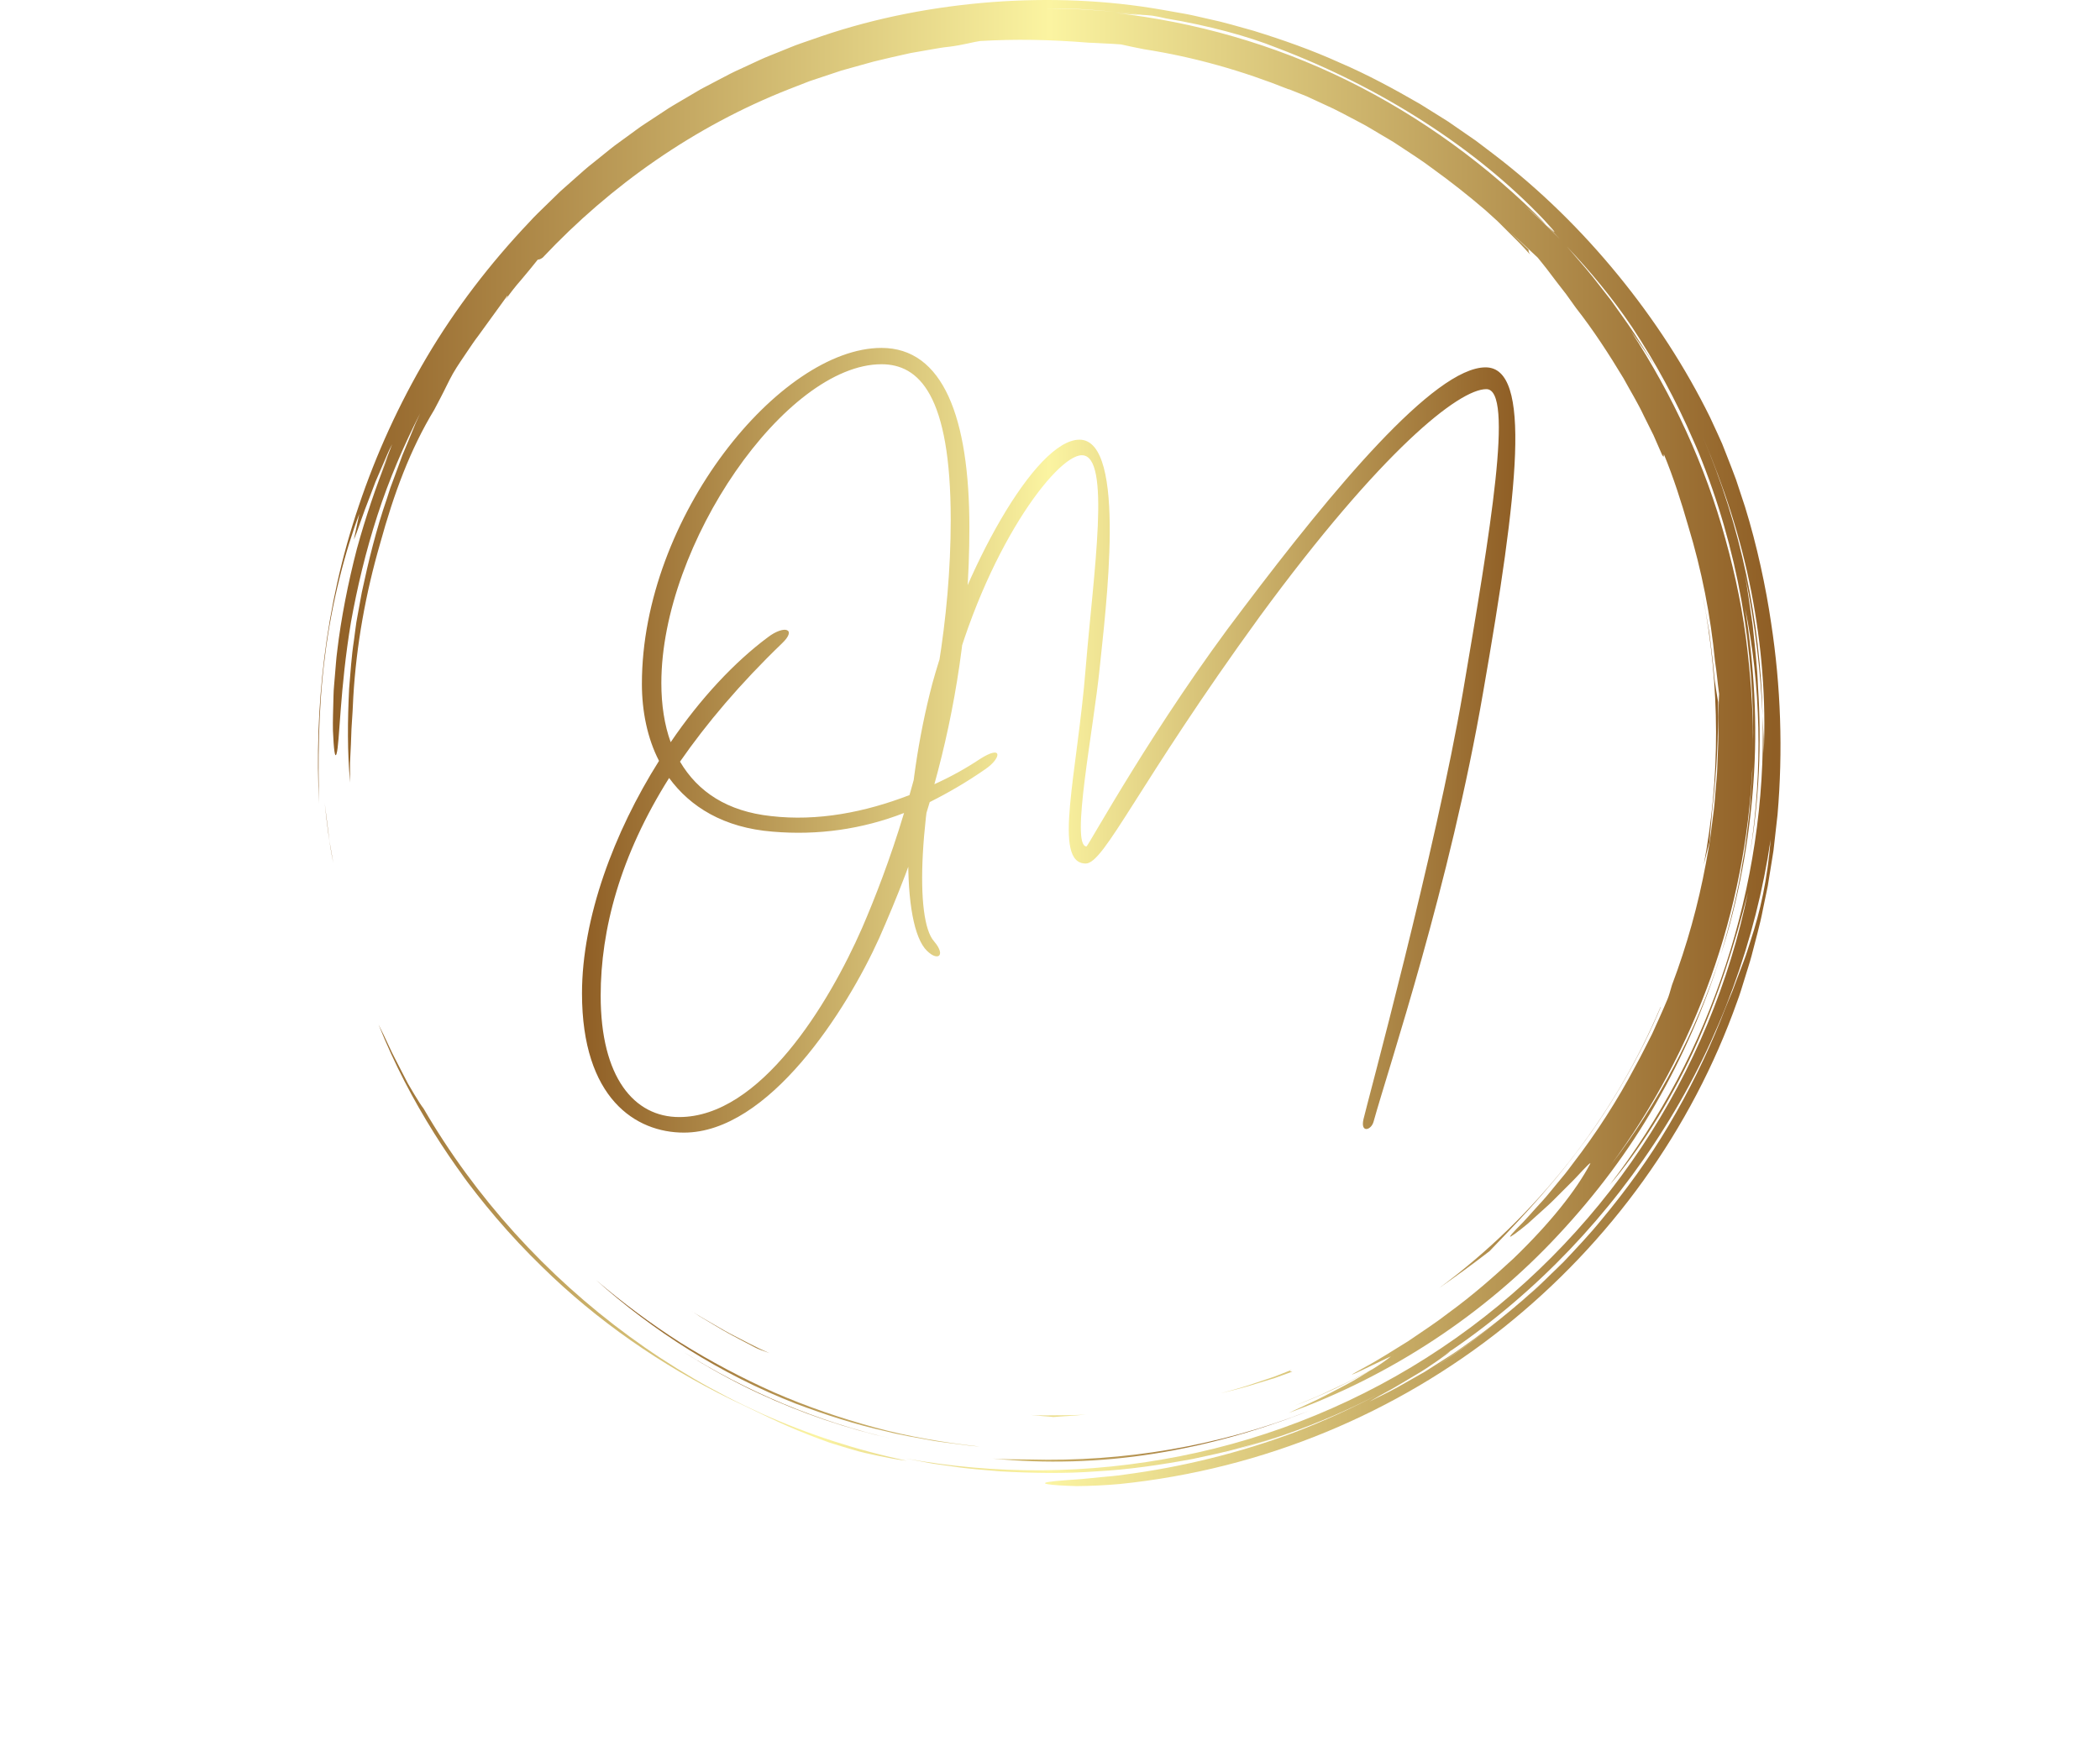
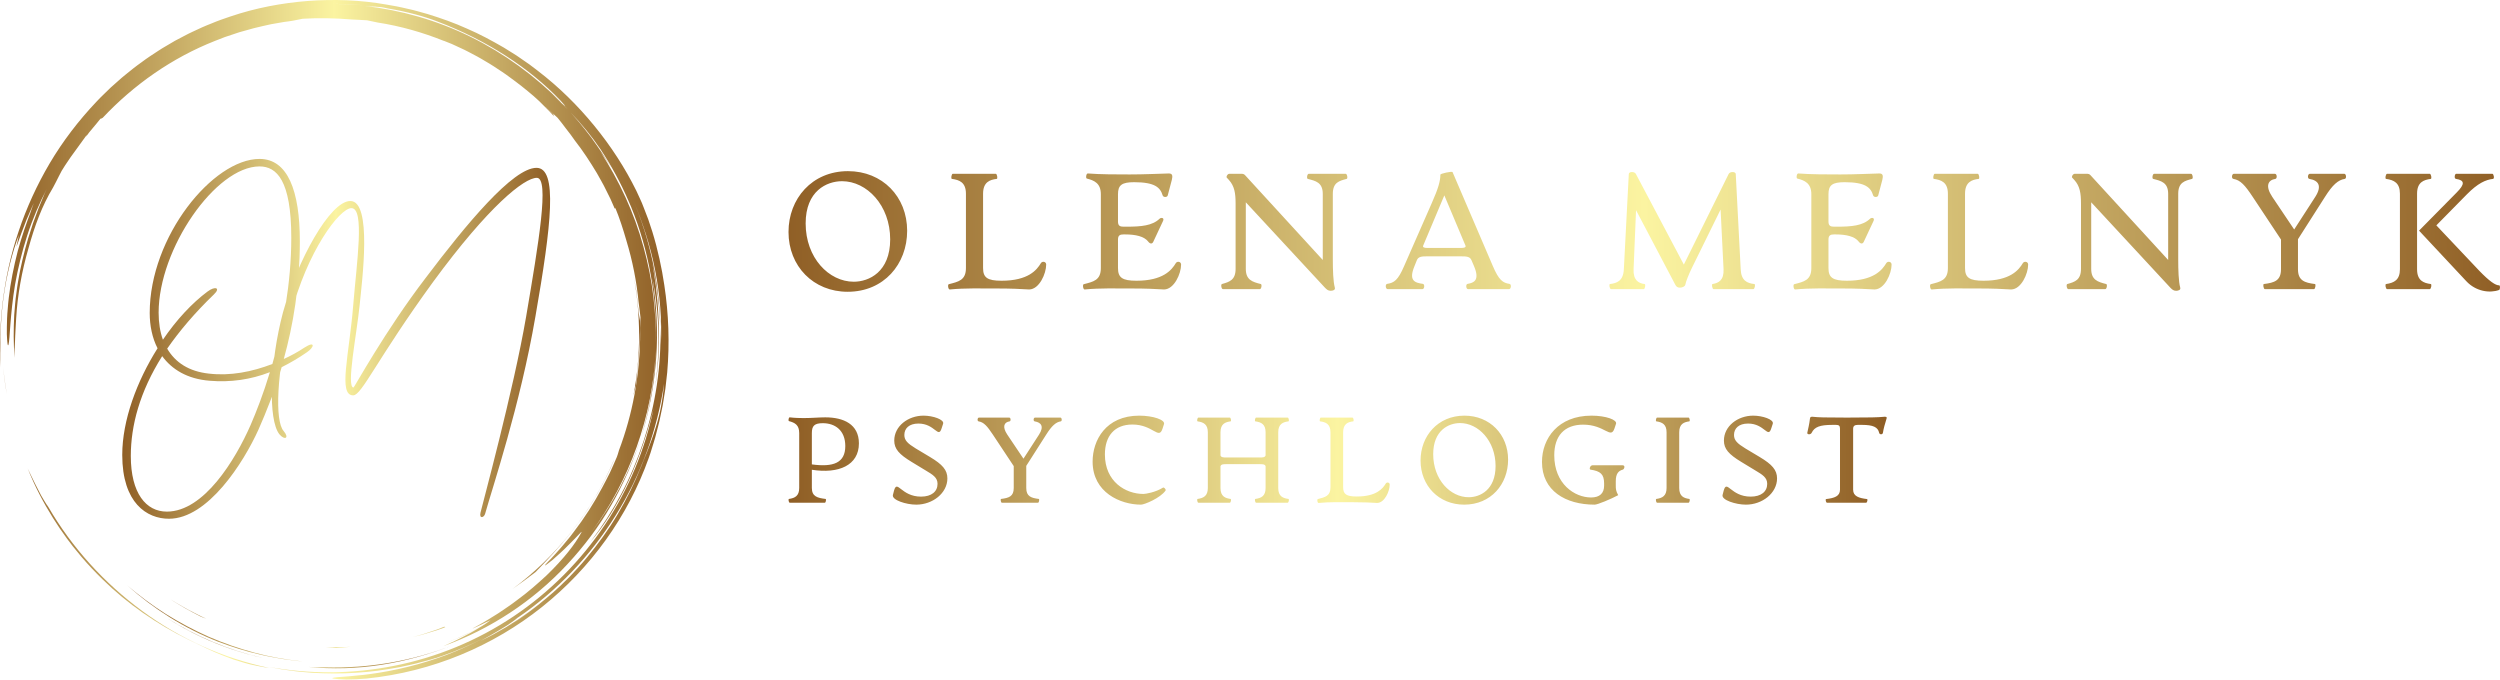
- <svg xmlns="http://www.w3.org/2000/svg" width="168.117" height="140.578" viewBox="0 0 350 292.668" class="css-1j8o68f">
-   <defs id="SvgjsDefs1025">
-     <linearGradient id="SvgjsLinearGradient1032">
-       <stop id="SvgjsStop1033" stop-color="#8f5e25" offset="0" />
-       <stop id="SvgjsStop1034" stop-color="#fbf4a1" offset="0.5" />
-       <stop id="SvgjsStop1035" stop-color="#8f5e25" offset="1" />
+ <svg xmlns="http://www.w3.org/2000/svg" width="222" height="60.341" viewBox="0 0 409 111.169" class="css-1j8o68f">
+   <defs id="SvgjsDefs5679">
+     <linearGradient id="SvgjsLinearGradient5688">
+       <stop id="SvgjsStop5689" stop-color="#8f5e25" offset="0" />
+       <stop id="SvgjsStop5690" stop-color="#fbf4a1" offset="0.5" />
+       <stop id="SvgjsStop5691" stop-color="#8f5e25" offset="1" />
    </linearGradient>
-     <linearGradient id="SvgjsLinearGradient1036">
-       <stop id="SvgjsStop1037" stop-color="#8f5e25" offset="0" />
-       <stop id="SvgjsStop1038" stop-color="#fbf4a1" offset="0.5" />
-       <stop id="SvgjsStop1039" stop-color="#8f5e25" offset="1" />
+     <linearGradient id="SvgjsLinearGradient5692">
+       <stop id="SvgjsStop5693" stop-color="#8f5e25" offset="0" />
+       <stop id="SvgjsStop5694" stop-color="#fbf4a1" offset="0.5" />
+       <stop id="SvgjsStop5695" stop-color="#8f5e25" offset="1" />
    </linearGradient>
-     <linearGradient id="SvgjsLinearGradient1040">
-       <stop id="SvgjsStop1041" stop-color="#8f5e25" offset="0" />
-       <stop id="SvgjsStop1042" stop-color="#fbf4a1" offset="0.5" />
-       <stop id="SvgjsStop1043" stop-color="#8f5e25" offset="1" />
+     <linearGradient id="SvgjsLinearGradient5696">
+       <stop id="SvgjsStop5697" stop-color="#8f5e25" offset="0" />
+       <stop id="SvgjsStop5698" stop-color="#fbf4a1" offset="0.5" />
+       <stop id="SvgjsStop5699" stop-color="#8f5e25" offset="1" />
+     </linearGradient>
+     <linearGradient id="SvgjsLinearGradient5700">
+       <stop id="SvgjsStop5701" stop-color="#8f5e25" offset="0" />
+       <stop id="SvgjsStop5702" stop-color="#fbf4a1" offset="0.5" />
+       <stop id="SvgjsStop5703" stop-color="#8f5e25" offset="1" />
    </linearGradient>
  </defs>
-   <g id="SvgjsG1026" featurekey="symbolGroupContainer" transform="matrix(1.310284,0,0,1.310284,53.00046,0.0002260186)" fill="url(#SvgjsLinearGradient1032)">
+   <g id="SvgjsG5680" featurekey="symbolGroupContainer" transform="matrix(0.5879482,0,0,0.5879482,0.0002055006,0.0001014186)" fill="url(#SvgjsLinearGradient5688)">
    <path d="M17.914 148.907zM22.657 154.94a90.586 90.586 0 0 0 5.861 6.251c6.914 6.805 15.159 12.525 24.004 16.851 3.259 1.526 6.265 3.107 9.787 4.468.88.338 1.779.7 2.724 1.026.953.302 1.941.604 2.974.903 1.027.321 2.122.549 3.267.786 1.146.23 2.336.493 3.614.624a91.24 91.24 0 0 1-18.434-5.99 93.833 93.833 0 0 1-16.873-9.842c-10.548-7.727-19.57-17.648-26.16-28.989-.272-.339-.685-.985-1.18-1.808l-.796-1.348-.803-1.551c-.534-1.076-1.149-2.168-1.62-3.226a71.281 71.281 0 0 0-1.326-2.748c2.048 5.101 4.412 9.563 7.059 13.806a93.473 93.473 0 0 0 3.869 5.697c-.192-.259-.392-.511-.583-.771a95.012 95.012 0 0 0 4.6 5.841l.016.02zM18.039 149.078l-.125-.17.125.17zM1.335 106.042l-.483-3.875c.256 2.365.553 5.008 1.096 7.654l-.327-1.879a23.961 23.961 0 0 1-.286-1.9zM85.812 185.575c6.652.673 13.628.472 20.461-.609 6.837-1.077 13.524-2.987 19.741-5.449-11.45 4.503-23.602 6.506-35.49 6.171-1.591-.025-3.159 0-4.712-.113z" />
    <path d="M46.426 171.967l-.259-.165c.087.055.172.111.259.165zM46.167 171.802zM43.653 170.135zM56.077 177.284A83.837 83.837 0 0 0 73.2 183.1c-9.688-2.21-18.805-6.109-26.774-11.133 3.06 1.947 6.277 3.749 9.651 5.317zM177.002 107.094c.098-1.58.296-3.238.346-4.027.594-5.071.77-9.401.745-13.745-.11-.783-.425-2.25-.55-3.918-.153-1.672-.378-3.309-.568-4.924-.289-1.601-.538-3.186-.854-4.74 2.275 11.617 2.237 23.279.144 34.282a94.97 94.97 0 0 1 .737-2.928z" />
    <path d="M.887 83.482c.848-6.9 2.653-13.626 4.37-18.107l-.695 3.28c.429-.961 1.122-3.194 2.067-5.557l.682-1.802.753-1.747c.5-1.131.92-2.203 1.363-3.025-.303.771-.595 1.602-.947 2.436-.345.837-.732 1.687-1.101 2.542l1.514-3.409A111.863 111.863 0 0 0 4.954 69.8c-1.133 4.352-2.029 8.926-2.511 13.032-.14 1.024-.189 2.024-.28 2.978-.067.954-.183 1.864-.192 2.724-.042 1.719-.1 3.224-.071 4.428.105 2.409.25 3.61.459 2.939.411-1.333.403-8.188 1.837-16.767.767-4.276 1.868-8.966 3.362-13.561 1.483-4.599 3.427-9.058 5.44-12.992l-.592 1.292-.545 1.331-1.116 2.691-1.024 2.78-.521 1.402c-.153.476-.308.954-.461 1.434-1.32 3.807-2.307 7.816-3.167 11.857l-.559 3.052c-.205 1.014-.292 2.046-.444 3.067-.318 2.041-.434 4.097-.611 6.129-.199 4.074-.239 8.098.13 11.946-.015-.914-.03-1.726-.017-2.512l.115-2.355c.048-.809.039-1.667.115-2.65.07-.983.134-2.091.19-3.402.391-6.608 1.572-13.15 3.408-19.481 1.75-6.358 3.814-11.957 6.889-17.03l.801-1.526c.542-1.024.993-2.034 1.566-3.064.653-1.13 1.278-1.976 1.784-2.751.521-.767.963-1.441 1.469-2.095l3.682-5.082c.075-.009-.022.185-.2.473a28.962 28.962 0 0 1 1.959-2.49c.755-.875 1.488-1.803 2.109-2.569.146-.007.288-.011.623-.251 8.65-9.197 19.295-16.692 31.291-21.417l2.667-1.039 2.7-.899 1.343-.448 1.36-.38 2.71-.753c1.55-.373 3.12-.751 4.721-1.091l2.437-.426c.819-.141 1.642-.3 2.484-.378 1.674-.201 3.134-.625 3.921-.729 4.369-.249 8.73-.199 13.849.216.397.007 1.015.043 1.732.082.717.041 1.537.061 2.332.134.932.21 1.927.418 2.971.621 6.369.988 12.527 2.754 18.386 5.103l-.007-.028 2.244.894 2.29 1.058c1.571.684 3.11 1.559 4.7 2.383.798.407 1.554.904 2.338 1.354.77.474 1.576.894 2.32 1.412 1.508 1.002 3.037 1.961 4.446 3.032a99.912 99.912 0 0 1 6.6 5.198c.046.042.094.081.14.122l.042.038 1.457 1.322 1.394 1.391 1.395 1.392c.462.467.89.967 1.337 1.449-.216-.35-.208-.491-.2-.63-.689-.66-1.504-1.441-2.309-2.21 1.343 1.222 2.515 2.327 3.477 3.229.371.474.776.94 1.16 1.449l1.186 1.566 1.261 1.629 1.255 1.752c2.226 2.838 4.191 5.874 6.057 8.97.864 1.588 1.817 3.131 2.586 4.774l1.213 2.436 1.092 2.497c.314.533.192.022.231-.068 1.225 2.962 2.21 6.042 3.102 9.146a88.212 88.212 0 0 1 3.408 17.211c.225 1.378.321 2.772.52 4.153l-.123 2.924c-.001 1.103.057 2.206.01 3.311l-.128 3.326c-.016.75-.124 1.569-.187 2.459-.084.888-.128 1.846-.256 2.856l-.412 3.192c-.132 1.119-.387 2.269-.583 3.471a90.635 90.635 0 0 1-4.312 15.482c-.242.826-.427 1.486-.592 1.855-.627 1.501-1.296 2.954-1.942 4.385-.723 1.394-1.386 2.788-2.127 4.108a86.09 86.09 0 0 1-7.949 12.379c-.336.439-.649.885-.987 1.297l-.998 1.206c-.66.779-1.25 1.558-1.876 2.234-1.251 1.352-2.301 2.606-3.286 3.549-1.128 1.178-1.027 1.233-.246.665a35.07 35.07 0 0 0 1.608-1.262l2.122-1.914c.776-.677 1.519-1.441 2.235-2.161.708-.725 1.416-1.386 1.962-1.984 1.101-1.191 1.824-1.926 1.67-1.599-1.777 3.345-5.013 7.471-9.743 12.035-2.413 2.227-5.128 4.647-8.339 6.98-1.566 1.221-3.307 2.338-5.082 3.558-1.834 1.123-3.708 2.353-5.757 3.445-4.484 2.442 3.365-1.475 3.577-1.512a22.87 22.87 0 0 1-2.377 1.64c-1.478.786-2.943 1.597-4.474 2.273-.895.411-1.774.855-2.679 1.239l-2.729 1.122 1.444-.568c2.952-1.173 5.711-2.555 8.202-3.922-.936.566-1.96 1.221-3.082 1.812-1.203.622-2.448 1.302-3.697 1.909l-3.625 1.686c12.968-4.711 24.885-12.507 34.319-22.67 4.723-5.066 8.935-10.631 12.369-16.651a93.904 93.904 0 0 0 8.288-18.999c-3.154 9.93-8.071 19.052-13.981 26.765 10.744-14.507 17.15-32.293 17.999-50.636-.001 1.011-.101 2.018-.168 3.025-.083 1.007-.123 2.018-.241 3.022-.257 2.005-.441 4.021-.827 6.009-.624 4-1.636 7.931-2.782 11.815 2.262-7.021 3.613-14.424 4.145-21.869.554-7.451.092-14.947-1.057-22.211 1.974 9.622 2.301 20.524.619 31.298 1.182-6.949 1.482-14.112 1.028-21.214-.102-2.713-.422-5.407-.685-7.901-.377-2.476-.662-4.762-1.027-6.611 1.445 6.826 2.015 12.648 2.293 18.136-.267-11.977-2.748-24.112-7.62-35.511 2.659 6.191 4.842 12.851 6.175 19.698 1.34 6.84 1.897 13.838 1.58 20.57-.015-.788.018-1.575-.028-2.366l-.107-2.391c.287 10.85-1.384 21.604-4.696 31.717-1.662 5.056-3.715 9.969-6.2 14.644a95.521 95.521 0 0 1-8.56 13.316c3.673-4.29 7.551-10.354 10.646-17.015 3.081-6.675 5.368-13.894 6.941-20.199-2.314 11.322-6.907 22.494-13.571 32.471-6.646 9.985-15.351 18.764-25.423 25.502-10.06 6.759-21.474 11.437-33.187 13.748a94.608 94.608 0 0 1-17.657 1.809 94.462 94.462 0 0 1-17.361-1.515l3.005.571c1.002.19 2.018.295 3.026.445 2.016.324 4.055.446 6.087.633 4.073.229 8.168.306 12.25-.005 4.089-.217 8.152-.827 12.196-1.572 2.006-.456 4.036-.829 6.017-1.414.994-.278 2-.521 2.987-.83l2.955-.958c-1.492.462-3.062 1.074-4.739 1.523l-2.101.618a91.772 91.772 0 0 0 12.91-4.496 89.46 89.46 0 0 0 5.651-2.705 96.653 96.653 0 0 1-10.714 4.872 98.407 98.407 0 0 1-21.66 5.382c-1.11.176-2.122.231-3.029.326l-2.428.24c-1.429.113-2.484.164-3.222.245-1.477.147-1.687.284-1.099.397.587.113 1.971.203 3.673.251 1.697-.01 3.71-.101 5.541-.268 18.397-1.887 35.288-9.107 48.824-19.916 13.545-10.811 23.919-25.172 29.701-41.467.363-.946.642-1.922.944-2.89.293-.971.617-1.932.882-2.912.491-1.97 1.072-3.917 1.448-5.917l.619-2.985.487-3.012.241-1.507.172-1.517.342-3.034c.698-8.114.422-16.315-.812-24.363-.66-4.554-1.82-9.961-3.315-14.777l-1.15-3.484c-.4-1.107-.825-2.151-1.203-3.133l-.557-1.415-.571-1.271-.981-2.124c-3.134-6.359-7.072-12.424-11.682-18.065-4.605-5.643-9.896-10.868-15.861-15.418l-2.244-1.703-2.327-1.608-1.166-.806-1.203-.756-2.417-1.508c-3.295-1.904-6.67-3.739-10.228-5.261-3.521-1.598-7.206-2.895-10.957-4.055-1.895-.52-3.781-1.1-5.724-1.499-.968-.209-1.928-.463-2.907-.638l-2.944-.521C100.363.01 93.04-.285 85.724.265 78.412.83 71.069 2.218 64.028 4.614l-2.635.913c-.881.297-1.73.682-2.597 1.019-.858.359-1.735.673-2.577 1.069l-2.532 1.173c-.852.376-1.675.808-2.496 1.245l-2.469 1.297-2.402 1.412c-.8.472-1.606.933-2.372 1.458l-2.324 1.528c-.782.497-1.506 1.078-2.261 1.612-.741.554-1.51 1.07-2.226 1.654l-2.157 1.737c-.729.565-1.417 1.178-2.103 1.792l-2.063 1.83-1.971 1.919c-.656.639-1.319 1.271-1.93 1.951-5.031 5.298-9.451 11.078-13.066 17.194A99.518 99.518 0 0 0 5.18 64.379C.805 77.299-.45 90.402.134 102.237c-.126-4.872-.147-11.859.753-18.755zm141.132 90.446a96.807 96.807 0 0 0 8.765-6.389c-2.84 2.339-5.758 4.499-8.765 6.389zm40.217-54.282c-.299.901-.552 1.791-.882 2.641l-.957 2.523-.466 1.248-.513 1.231a108.54 108.54 0 0 0-.997 2.501 97.307 97.307 0 0 1-6.587 13.35c-2.521 4.275-5.443 8.281-8.565 12.04-1.542 1.899-3.222 3.66-4.874 5.421l-2.581 2.523c-.847.848-1.774 1.604-2.652 2.404-.736.64-1.478 1.266-2.225 1.882a90.696 90.696 0 0 0 7.896-7.312 89.808 89.808 0 0 1-11.689 10.188c-1.036.722-2.037 1.496-3.113 2.176l-3.247 2.069-3.43 1.949c-1.167.648-2.399 1.224-3.634 1.855a74.206 74.206 0 0 1 2.685-1.508c1.021-.567 2.092-1.237 3.138-1.85 1.054-.601 2.012-1.261 2.808-1.813.796-.552 1.42-1.01 1.745-1.306-.464.315-.936.617-1.406.924a92.477 92.477 0 0 0 1.507-1.015c-.021.023-.065.059-.101.091 10.932-7.466 20.245-17.277 27.223-28.462 7.009-11.175 11.57-23.781 13.46-36.601-.41 5.142-1.352 9.248-2.543 12.851zm-6.654-65.352zm-8.448-12.698a92.37 92.37 0 0 1 7.773 14.352c.25.549.486 1.106.719 1.664 4.963 12.154 7.221 25.192 6.89 38.036.084-4.25-.198-8.498-.669-12.71-.533-4.854-1.518-9.65-2.824-14.341-2.562-9.407-6.723-18.323-12.005-26.451.485.67.996 1.396 1.525 2.166a32.826 32.826 0 0 1 1.59 2.463l-.638-1.109-.689-1.079-1.378-2.156c-.938-1.424-1.955-2.796-2.934-4.192-1.062-1.334-2.069-2.712-3.174-4.011-.836-.953-1.637-1.938-2.485-2.879 2.992 3.155 5.801 6.54 8.299 10.247zM96.886 1.152c1.467.078 2.937.221 4.407.331 1.204.101 2.402.279 3.588.413.356.015.732.039 1.204.092.471.065 1.034.186 1.769.354 5.469.912 10.459 2.283 14.001 3.699 6.798 2.573 13.123 5.774 18.86 9.471 5.739 3.69 10.889 7.887 15.246 12.471 2.008 2.179 1.422 1.704.315.646l1.662 1.764c-.736-.734-1.459-1.478-2.206-2.196l-2.301-2.09c.56.49 1.918 1.663 2.845 2.522-7.389-7.539-16.026-13.799-25.375-18.404-9.356-4.603-19.431-7.446-29.502-8.581 1.618.18 2.412.22 3.168.24-1.085-.127-2.173-.301-3.274-.401-1.479-.097-2.955-.229-4.423-.301l-4.36-.103c1.444-.001 2.907.039 4.376.073z" />
    <path d="M115.942 184.69l.426-.125c-.446.12-.885.252-1.334.366.304-.076.609-.15.908-.241zM160.424 146.151c4.235-5.587 7.977-12.263 10.366-18.014l-.029.006c-6.061 14.322-15.892 26.66-28.16 35.744a159.12 159.12 0 0 0 6.418-4.703c2.698-2.82 7.213-7.406 11.405-13.033zM35.35 162.846c7.172 6.412 15.821 11.992 25.448 15.751 3.754 1.413 7.585 2.651 11.503 3.523 1.944.502 3.929.812 5.899 1.181.987.175 1.987.272 2.979.412.994.129 1.986.275 2.987.333-4.519-.501-9.005-1.251-13.372-2.44-4.364-1.185-8.642-2.65-12.769-4.449a97.4 97.4 0 0 1-11.894-6.314c-3.786-2.408-7.376-5.097-10.781-7.997zM123.877 174.277l-2.219.871-2.266.756c-1.5.54-3.047.944-4.59 1.373 1.551-.39 3.111-.754 4.624-1.254l2.283-.698 2.23-.815c-.086-.044-.594.055-.062-.233zM97.683 179.965c-1.16.099-2.326.09-3.494.102-1.168.014-2.338.039-3.509-.038l1.576.148c.482.031.916.068 1.295.113 1.381-.118 2.752-.151 4.132-.325zM51.441 169.209c1.341.787 2.765 1.48 4.178 2.244.354.194.996.415 1.801.709-1.721-.739-3.37-1.655-5.046-2.505-.83-.441-1.629-.935-2.443-1.395-.812-.464-1.621-.927-2.389-1.445l.937.626.977.584 1.985 1.182z" />
  </g>
-   <g id="SvgjsG1027" featurekey="monogramFeature-0" transform="matrix(2.160831,0,0,2.160831,100.8895,9.899891)" fill="url(#SvgjsLinearGradient1036)">
+   <g id="SvgjsG5681" featurekey="monogramFeature-0" transform="matrix(0.972374,0,0,0.972374,21.75027,4.354951)" fill="url(#SvgjsLinearGradient5692)">
    <path d="M29.28 54.78 c-1.38 0.96 -2.82 1.8 -4.26 2.52 c-1.14 3.96 -2.58 7.5 -3.9 10.5 c-2.52 5.58 -8.52 15 -15.06 15 c-3.72 0 -7.86 -2.64 -7.86 -10.74 c0 -5.82 2.46 -12.42 5.94 -17.94 c-0.9 -1.74 -1.32 -3.84 -1.32 -5.94 c0 -12.9 10.68 -25.92 18.48 -25.92 c4.74 0 6.78 5.34 6.78 13.86 c0 7.56 -1.14 14.16 -2.7 19.8 c1.2 -0.54 2.4 -1.2 3.48 -1.92 c1.86 -1.2 1.68 -0.06 0.42 0.78 z M12.78 58.38 c3.6 0.42 7.26 -0.3 10.68 -1.62 c1.74 -6.06 3.18 -13.5 3.18 -21.24 c0 -9.66 -2.46 -12 -5.34 -12 c-7.38 0 -16.98 13.86 -16.98 24.6 c0 1.68 0.24 3.24 0.72 4.56 c2.28 -3.36 4.92 -6.18 7.5 -8.1 c1.26 -0.96 2.28 -0.66 1.08 0.48 c-3.24 3.12 -5.82 6.18 -7.86 9.12 c1.38 2.34 3.66 3.84 7.02 4.2 z M19.8 67.02 c0.96 -2.22 2.16 -5.28 3.24 -8.88 c-3.24 1.26 -6.66 1.74 -10.14 1.44 c-3.78 -0.3 -6.36 -1.92 -7.98 -4.14 c-3.78 6 -5.28 11.7 -5.28 16.8 c0 6.3 2.58 9.36 6.06 9.36 c6.24 0 11.52 -8.7 14.1 -14.58 z M59.253 81.96 c-0.18 0.66 -1.02 0.9 -0.78 -0.18 s5.58 -20.7 7.68 -33 c2.1 -12.36 3.96 -23.34 1.8 -23.34 c-2.1 0 -8.04 4.68 -17.46 17.52 c-9.42 12.96 -12 19.08 -13.44 19.08 c-2.58 0 -0.66 -6.84 0 -15.12 c0.6 -7.32 1.98 -16.38 -0.3 -16.38 c-1.98 0 -7.5 7.32 -10.2 18 c-2.4 9.66 -2.7 17.82 -1.2 19.5 c1.02 1.2 0.18 1.62 -0.72 0.54 c-1.92 -2.46 -1.62 -12.06 0.6 -20.46 c2.4 -8.7 7.92 -18.78 11.34 -18.78 c3.72 0 1.98 13.38 1.56 17.58 c-0.48 4.8 -2.28 13.8 -1.02 13.8 c0.12 0 5.28 -9.48 12.12 -18.42 c6.84 -9.06 14.7 -18.54 18.66 -18.54 c3.6 0 2.52 9.54 -0.18 25.02 c-2.58 15 -7.26 28.86 -8.46 33.18 z" />
  </g>
+   <g id="SvgjsG5682" featurekey="nameFeature-0" transform="matrix(0.6739857,0,0,0.6739857,127.5172,20.34352)" fill="url(#SvgjsLinearGradient5696)">
+     <path d="M16.56 40.64 c-8.32 0 -14.36 -6.2 -14.36 -14.52 c0 -8.04 5.68 -14.76 14.44 -14.76 c8.36 0 14.36 6.2 14.36 14.48 c0 8.08 -5.64 14.8 -14.44 14.8 z M18.04 38.2 c3.68 0 8.84 -2.36 8.84 -10.28 c0 -8.28 -5.68 -14.12 -11.68 -14.12 c-3.72 0 -8.84 2.36 -8.84 10.24 c0 8.36 5.64 14.16 11.68 14.16 z M41.348 40.08 c-0.4 0.04 -0.56 -1.2 -0.24 -1.28 c2.36 -0.6 4.16 -0.96 4.16 -3.92 l0 -18.04 c0 -2.8 -1.64 -3.36 -3.4 -3.6 c-0.32 -0.04 -0.08 -1.24 0.2 -1.24 l10.44 0 c0.32 0 0.52 1.2 0.24 1.24 c-1.72 0.2 -3.32 0.8 -3.32 3.6 l0 18.04 c0 2.32 1.04 3.08 4.48 3.08 c6.48 0 8.56 -2.6 9.56 -4.28 c0.32 -0.52 1.28 -0.4 1.28 0.36 c0 2.2 -1.68 6 -4.12 6.04 c-1.92 -0.12 -4.48 -0.24 -7.92 -0.24 c-3.68 0 -7.68 -0.12 -11.36 0.24 z M74.096 40.08 c-0.4 0.04 -0.56 -1.2 -0.24 -1.28 c2.36 -0.6 4.16 -0.96 4.16 -3.92 l0 -17.92 c0 -2.68 -1.64 -3.36 -3.4 -3.8 c-0.32 -0.08 -0.16 -1.28 0.24 -1.24 c2.92 0.24 7.2 0.24 10.16 0.24 c3.64 0 6.36 -0.16 9.52 -0.24 c0.92 0 0.92 0.64 0.72 1.52 l-1 3.8 c-0.12 0.52 -1.08 0.52 -1.24 0 c-0.56 -1.88 -1.84 -3.2 -6.92 -3.2 c-3 0 -3.92 0.72 -3.92 2.92 l0 6.64 c0 1.04 0.52 1.24 1.32 1.24 l0.76 0 c3.56 0 6.24 -0.24 8 -1.92 c0.36 -0.36 1.2 -0.28 0.88 0.48 l-2.36 5.04 c-0.28 0.68 -0.84 0.6 -1.28 0 c-0.96 -1.24 -3.04 -1.72 -5.56 -1.72 l-0.44 0 c-0.8 0 -1.32 0.2 -1.32 1.24 l0 6.92 c0 2.32 1.04 3.08 4.48 3.08 c6.48 0 8.56 -2.6 9.56 -4.28 c0.32 -0.52 1.28 -0.4 1.28 0.36 c0 2.2 -1.68 6 -4.12 6.04 c-1.92 -0.12 -4.48 -0.24 -7.92 -0.24 c-3.68 0 -7.68 -0.12 -11.36 0.24 z M133.804 40.4 c-0.64 0 -0.96 -0.32 -1.4 -0.76 l-19.2 -20.72 l0 16.16 c0 2.68 1.56 3.16 3.64 3.68 c0.32 0.08 0.16 1.24 -0.24 1.24 l-8.96 0 c-0.36 0 -0.56 -1.12 -0.24 -1.24 c1.88 -0.52 3.32 -1 3.32 -3.68 l0 -15.84 c0 -2.56 -0.28 -4.24 -1.6 -5.72 c-0.24 -0.32 -0.6 -0.56 -0.6 -0.72 c0 -0.32 0.28 -0.8 0.72 -0.8 l2.8 0 c0.44 0 0.72 0.04 1 0.36 l18.84 20.56 l0 -16.04 c0 -2.8 -1.76 -3.16 -3.64 -3.64 c-0.32 -0.08 -0.16 -1.24 0.24 -1.24 l8.96 0 c0.36 0 0.56 1.16 0.24 1.24 c-1.8 0.48 -3.36 0.84 -3.36 3.64 l0 15.88 c0 2.52 0.08 5.4 0.48 6.84 c0.2 0.64 -0.52 0.8 -1 0.8 z M177.192 38.72 c0.56 0.08 0.4 1.28 -0.08 1.28 l-9.96 0 c-0.52 0 -0.6 -1.2 -0.12 -1.28 c1.52 -0.24 3.04 -0.84 1.56 -4.32 l-0.6 -1.4 c-0.36 -0.92 -1.24 -0.96 -2.52 -0.96 l-8.32 0 c-1.2 0 -2.08 0.04 -2.44 0.96 l-0.56 1.4 c-1.48 3.56 0.04 4.04 2.04 4.32 c0.48 0.08 0.4 1.28 -0.12 1.28 l-8.44 0 c-0.52 0 -0.64 -1.2 -0.12 -1.28 c1.68 -0.24 2.64 -0.88 4.12 -4.32 l6.76 -15.4 c1.56 -3.52 2.04 -5.28 2.04 -6.8 c0 -0.24 2.84 -0.88 2.96 -0.6 l9.76 22.76 c1.48 3.48 2.44 4.12 4.04 4.36 z M165.472 30 c0.6 0 1.28 -0.08 1.04 -0.6 l-5.12 -12.16 l-5.12 12.16 c-0.24 0.52 0.4 0.6 1 0.6 l8.2 0 z M236.648 38.76 c0.32 0.04 0.08 1.24 -0.24 1.24 l-9.68 0 c-0.28 0 -0.52 -1.2 -0.24 -1.24 c1.48 -0.24 2.8 -0.92 2.68 -3.6 l-0.72 -14.48 l-7 14.24 c-0.72 1.48 -1.44 3.28 -1.56 4 c-0.08 0.44 -0.76 0.72 -1.32 0.72 s-0.88 -0.24 -1.12 -0.72 l-9.52 -18.08 l-0.6 14.32 c-0.12 2.68 1.24 3.44 2.68 3.6 c0.32 0.04 0.08 1.24 -0.2 1.24 l-7.96 0 c-0.32 0 -0.56 -1.2 -0.24 -1.24 c1.72 -0.2 3.24 -0.8 3.36 -3.6 l1.2 -23.12 c0.04 -0.6 1.4 -0.64 1.72 0 l11.64 22 l10.88 -22 c0.32 -0.64 1.68 -0.6 1.72 0 l1.2 23.12 c0.12 2.8 1.56 3.4 3.32 3.6 z M246.556 40.08 c-0.4 0.04 -0.56 -1.2 -0.24 -1.28 c2.36 -0.6 4.16 -0.96 4.16 -3.92 l0 -17.92 c0 -2.68 -1.64 -3.36 -3.4 -3.8 c-0.32 -0.08 -0.16 -1.28 0.24 -1.24 c2.92 0.24 7.2 0.24 10.16 0.24 c3.64 0 6.36 -0.16 9.52 -0.24 c0.92 0 0.92 0.64 0.72 1.52 l-1 3.8 c-0.12 0.52 -1.08 0.52 -1.24 0 c-0.56 -1.88 -1.84 -3.2 -6.92 -3.2 c-3 0 -3.92 0.72 -3.92 2.92 l0 6.64 c0 1.04 0.52 1.24 1.32 1.24 l0.76 0 c3.56 0 6.24 -0.24 8 -1.92 c0.36 -0.36 1.2 -0.28 0.88 0.48 l-2.36 5.04 c-0.28 0.68 -0.84 0.6 -1.28 0 c-0.96 -1.24 -3.04 -1.72 -5.56 -1.72 l-0.44 0 c-0.8 0 -1.32 0.2 -1.32 1.24 l0 6.92 c0 2.32 1.04 3.08 4.48 3.08 c6.48 0 8.56 -2.6 9.56 -4.28 c0.32 -0.52 1.28 -0.4 1.28 0.36 c0 2.2 -1.68 6 -4.12 6.04 c-1.92 -0.12 -4.48 -0.24 -7.92 -0.24 c-3.68 0 -7.68 -0.12 -11.36 0.24 z M279.704 40.08 c-0.4 0.04 -0.56 -1.2 -0.24 -1.28 c2.36 -0.6 4.16 -0.96 4.16 -3.92 l0 -18.04 c0 -2.8 -1.64 -3.36 -3.4 -3.6 c-0.32 -0.04 -0.08 -1.24 0.2 -1.24 l10.44 0 c0.32 0 0.52 1.2 0.24 1.24 c-1.72 0.2 -3.32 0.8 -3.32 3.6 l0 18.04 c0 2.32 1.04 3.08 4.48 3.08 c6.48 0 8.56 -2.6 9.56 -4.28 c0.32 -0.52 1.28 -0.4 1.28 0.36 c0 2.2 -1.68 6 -4.12 6.04 c-1.92 -0.12 -4.48 -0.24 -7.92 -0.24 c-3.68 0 -7.68 -0.12 -11.36 0.24 z M339.012 40.4 c-0.64 0 -0.96 -0.32 -1.4 -0.76 l-19.2 -20.72 l0 16.16 c0 2.68 1.56 3.16 3.64 3.68 c0.32 0.08 0.16 1.24 -0.24 1.24 l-8.96 0 c-0.36 0 -0.56 -1.12 -0.24 -1.24 c1.88 -0.52 3.32 -1 3.32 -3.68 l0 -15.84 c0 -2.56 -0.28 -4.24 -1.6 -5.72 c-0.24 -0.32 -0.6 -0.56 -0.6 -0.72 c0 -0.32 0.28 -0.8 0.72 -0.8 l2.8 0 c0.44 0 0.72 0.04 1 0.36 l18.84 20.56 l0 -16.04 c0 -2.8 -1.76 -3.16 -3.64 -3.64 c-0.32 -0.08 -0.16 -1.24 0.24 -1.24 l8.96 0 c0.36 0 0.56 1.16 0.24 1.24 c-1.8 0.48 -3.36 0.84 -3.36 3.64 l0 15.88 c0 2.52 0.08 5.4 0.48 6.84 c0.2 0.64 -0.52 0.8 -1 0.8 z M379.84 12 c0.48 0 0.6 1.16 0.12 1.24 c-1.6 0.24 -2.96 1.44 -4.8 4.36 l-6.56 10.28 l0 7.28 c0 2.8 1.64 3.28 4.12 3.6 c0.28 0.04 0.08 1.24 -0.24 1.24 l-11.92 0 c-0.32 0 -0.52 -1.2 -0.24 -1.24 c2.6 -0.32 4.16 -0.84 4.16 -3.6 l0 -7.2 l-6.84 -10.32 c-1.88 -2.84 -3 -4.12 -4.72 -4.4 c-0.52 -0.08 -0.4 -1.24 0.12 -1.24 l9.96 0 c0.52 0 0.6 1.16 0.12 1.24 c-1.8 0.28 -2.52 1.72 -0.76 4.36 l5.32 7.92 l5.12 -7.92 c1.72 -2.68 0.76 -4 -1.44 -4.36 c-0.52 -0.08 -0.4 -1.24 0.12 -1.24 l8.36 0 z M400.828 38.76 c0.32 0.04 0.08 1.24 -0.24 1.24 l-10.36 0 c-0.32 0 -0.56 -1.2 -0.24 -1.24 c1.96 -0.28 3.36 -1 3.36 -3.6 l0 -18.32 c0 -2.6 -1.4 -3.32 -3.36 -3.6 c-0.32 -0.04 -0.08 -1.24 0.24 -1.24 l10.36 0 c0.32 0 0.56 1.2 0.24 1.24 c-1.72 0.24 -3.32 0.8 -3.32 3.6 l0 18.32 c0 2.8 1.6 3.36 3.32 3.6 z M417.428 39.08 c0.32 0 0.24 1 0 1.12 c-2.28 0.84 -5.64 0.36 -7.96 -2.12 l-11.48 -12.28 l9.12 -9.24 c2.08 -2.08 1.96 -3 -0.16 -3.32 c-0.52 -0.08 -0.28 -1.24 0.04 -1.24 l8.8 0 c0.32 0 0.56 1.2 0.16 1.24 c-1.8 0.2 -3.72 1.08 -6.36 3.76 l-7.4 7.52 l10.44 11.04 c2.52 2.6 3.92 3.52 4.8 3.52 z" />
+   </g>
+   <g id="SvgjsG5683" featurekey="sloganFeature-0" transform="matrix(0.9945858,0,0,0.9945858,128.2045,62.35075)" fill="url(#SvgjsLinearGradient5700)">
+     <path d="M12.38 10.24 c0 3.62 -3.34 5.04 -7.74 4.34 l0 3 c0 1.4 0.92 1.64 2.26 1.8 c0.14 0.02 0.04 0.62 -0.12 0.62 l-5.78 0 c-0.16 0 -0.28 -0.6 -0.12 -0.62 c0.98 -0.14 1.68 -0.5 1.68 -1.8 l0 -9.04 c0 -1.32 -0.7 -1.7 -1.68 -1.96 c-0.16 -0.04 -0.06 -0.64 0.12 -0.62 c0.8 0.1 1.68 0.12 2.28 0.12 c1.34 0 2.54 -0.12 3.58 -0.12 c2.98 0 5.52 1.12 5.52 4.28 z M6.44 6.92 c-1.4 0 -1.8 0.46 -1.8 1.62 l0 5.16 c3.54 0.48 5.5 -0.24 5.5 -3.02 c0 -2.6 -1.7 -3.76 -3.7 -3.76 z M21.814 20.32 c-1.66 0 -4.06 -0.76 -3.84 -1.6 l0.18 -0.7 c0.54 -1.94 1.14 0.98 4.44 0.98 c1.74 0 2.72 -0.84 2.72 -2.1 c0 -1.04 -0.76 -1.5 -2.04 -2.26 l-2.24 -1.36 c-2.04 -1.24 -2.84 -2.12 -2.84 -3.5 c0 -2.38 2.28 -4.1 4.82 -4.1 c1.54 0 3.42 0.64 3.22 1.32 l-0.24 0.74 c-0.56 1.8 -1.08 -0.76 -3.82 -0.76 c-1.54 0 -2.32 0.8 -2.32 1.88 c0 0.88 0.54 1.4 1.88 2.22 l2.34 1.4 c2.04 1.22 2.86 2.14 2.86 3.52 c0 2.44 -2.44 4.32 -5.12 4.32 z M45.528 6 c0.24 0 0.3 0.58 0.06 0.62 c-0.8 0.12 -1.48 0.72 -2.4 2.18 l-3.28 5.14 l0 3.64 c0 1.4 0.82 1.64 2.06 1.8 c0.14 0.02 0.04 0.62 -0.12 0.62 l-5.96 0 c-0.16 0 -0.26 -0.6 -0.12 -0.62 c1.3 -0.16 2.08 -0.42 2.08 -1.8 l0 -3.6 l-3.42 -5.16 c-0.94 -1.42 -1.5 -2.06 -2.36 -2.2 c-0.26 -0.04 -0.2 -0.62 0.06 -0.62 l4.98 0 c0.26 0 0.3 0.58 0.06 0.62 c-0.9 0.14 -1.26 0.86 -0.38 2.18 l2.66 3.96 l2.56 -3.96 c0.86 -1.34 0.38 -2 -0.72 -2.18 c-0.26 -0.04 -0.2 -0.62 0.06 -0.62 l4.18 0 z M58.782 20.32 c-3.36 0 -7.96 -1.98 -7.96 -7.08 c0 -3.5 2.16 -7.56 7.68 -7.56 c2.28 0 4.3 0.7 4.06 1.4 l-0.24 0.74 c-0.62 1.9 -1.54 -0.68 -4.96 -0.68 c-2.92 0 -4.52 1.88 -4.52 4.92 c0 4.48 3.4 6.5 6.34 6.5 c0.34 0 1.98 -0.26 3.22 -1.04 c0.16 -0.1 0.54 0.3 0.42 0.48 c-0.86 1.24 -3.48 2.32 -4.04 2.32 z M83.036 19.38 c0.16 0.02 0.04 0.62 -0.12 0.62 l-5.2 0 c-0.16 0 -0.28 -0.6 -0.12 -0.62 c1 -0.14 1.68 -0.5 1.68 -1.8 l0 -3.58 c-0.1 -0.34 -0.52 -0.34 -0.9 -0.34 l-5.62 0 c-0.38 0 -0.8 0 -0.9 0.34 l0 3.58 c0 1.4 0.8 1.68 1.66 1.8 c0.16 0.02 0.04 0.62 -0.12 0.62 l-5.18 0 c-0.16 0 -0.28 -0.6 -0.12 -0.62 c0.98 -0.14 1.68 -0.5 1.68 -1.8 l0 -9.16 c0 -1.3 -0.7 -1.66 -1.68 -1.8 c-0.16 -0.02 -0.04 -0.62 0.12 -0.62 l5.18 0 c0.16 0 0.28 0.6 0.12 0.62 c-0.86 0.12 -1.66 0.4 -1.66 1.8 l0 3.8 c0.1 0.34 0.52 0.34 0.9 0.34 l5.62 0 c0.38 0 0.8 0 0.9 -0.34 l0 -3.8 c0 -1.3 -0.68 -1.66 -1.68 -1.8 c-0.16 -0.02 -0.04 -0.62 0.12 -0.62 l5.2 0 c0.16 0 0.28 0.6 0.12 0.62 c-0.88 0.12 -1.68 0.4 -1.68 1.8 l0 9.16 c0 1.4 0.8 1.68 1.68 1.8 z M87.99 20.04 c-0.2 0.02 -0.28 -0.6 -0.12 -0.64 c1.18 -0.3 2.08 -0.48 2.08 -1.96 l0 -9.02 c0 -1.4 -0.82 -1.68 -1.7 -1.8 c-0.16 -0.02 -0.04 -0.62 0.1 -0.62 l5.22 0 c0.16 0 0.26 0.6 0.12 0.62 c-0.86 0.1 -1.66 0.4 -1.66 1.8 l0 9.02 c0 1.16 0.52 1.54 2.24 1.54 c3.24 0 4.28 -1.3 4.78 -2.14 c0.16 -0.26 0.64 -0.2 0.64 0.18 c0 1.1 -0.84 3 -2.06 3.02 c-0.96 -0.06 -2.24 -0.12 -3.96 -0.12 c-1.84 0 -3.84 -0.06 -5.68 0.12 z M111.944 20.32 c-4.16 0 -7.18 -3.1 -7.18 -7.26 c0 -4.02 2.84 -7.38 7.22 -7.38 c4.18 0 7.18 3.1 7.18 7.24 c0 4.04 -2.82 7.4 -7.22 7.4 z M112.684 19.1 c1.84 0 4.42 -1.18 4.42 -5.14 c0 -4.14 -2.84 -7.06 -5.84 -7.06 c-1.86 0 -4.42 1.18 -4.42 5.12 c0 4.18 2.82 7.08 5.84 7.08 z M133.398 20.32 c-4.8 0 -8.66 -2.3 -8.66 -7.02 c0 -3.88 2.66 -7.62 8.14 -7.62 c2.4 0 4.26 0.7 4.04 1.34 l-0.26 0.78 c-0.62 1.8 -1.58 -0.64 -5.14 -0.64 c-3.12 0 -4.76 1.88 -4.76 5.04 c0 4.7 3.34 6.94 6.06 6.94 c1.42 0 2.14 -0.7 2.14 -1.94 l0 -0.38 c0 -1.52 -0.62 -2.02 -2.24 -2.26 c-0.26 -0.04 -0.08 -0.72 0.36 -0.72 l4.9 0 c0.54 0 0.28 0.66 0.06 0.72 c-0.68 0.18 -1.16 0.62 -1.16 1.9 l0 0.72 c0 0.54 0.02 0.92 0.4 1.58 c-1.2 0.64 -3.38 1.56 -3.88 1.56 z M143.672 20 c-0.16 0 -0.28 -0.6 -0.12 -0.62 c0.98 -0.14 1.68 -0.5 1.68 -1.8 l0 -9.16 c0 -1.3 -0.7 -1.66 -1.68 -1.8 c-0.16 -0.02 -0.04 -0.62 0.12 -0.62 l5.18 0 c0.16 0 0.28 0.6 0.12 0.62 c-0.86 0.12 -1.66 0.4 -1.66 1.8 l0 9.16 c0 1.4 0.8 1.68 1.66 1.8 c0.16 0.02 0.04 0.62 -0.12 0.62 l-5.18 0 z M158.286 20.32 c-1.66 0 -4.06 -0.76 -3.84 -1.6 l0.18 -0.7 c0.54 -1.94 1.14 0.98 4.44 0.98 c1.74 0 2.72 -0.84 2.72 -2.1 c0 -1.04 -0.76 -1.5 -2.04 -2.26 l-2.24 -1.36 c-2.04 -1.24 -2.84 -2.12 -2.84 -3.5 c0 -2.38 2.28 -4.1 4.82 -4.1 c1.54 0 3.42 0.64 3.22 1.32 l-0.24 0.74 c-0.56 1.8 -1.08 -0.76 -3.82 -0.76 c-1.54 0 -2.32 0.8 -2.32 1.88 c0 0.88 0.54 1.4 1.88 2.22 l2.34 1.4 c2.04 1.22 2.86 2.14 2.86 3.52 c0 2.44 -2.44 4.32 -5.12 4.32 z M171.62 20 c-0.18 0 -0.3 -0.58 -0.14 -0.6 c1.36 -0.16 2.28 -0.46 2.28 -1.54 l0 -10.02 c0 -0.48 -0.16 -0.64 -0.64 -0.64 l-0.64 0 c-2.02 0 -2.92 0.34 -3.38 1.3 c-0.18 0.36 -0.78 0.3 -0.72 0 c0.16 -0.78 0.32 -1.32 0.44 -2.34 c0.04 -0.34 0.28 -0.32 0.62 -0.28 c0.76 0.08 1.76 0.12 5.46 0.12 s5.18 -0.04 5.94 -0.12 c0.36 -0.04 0.7 -0.06 0.58 0.28 c-0.28 0.92 -0.48 1.58 -0.6 2.34 c-0.06 0.34 -0.56 0.32 -0.62 0 c-0.2 -0.94 -1.02 -1.3 -2.8 -1.3 l-0.72 0 c-0.48 0 -0.76 0.16 -0.76 0.64 l0 10.02 c0 1.08 0.94 1.38 2.28 1.54 c0.16 0.02 0.04 0.6 -0.14 0.6 l-6.44 0 z" />
+   </g>
</svg>
